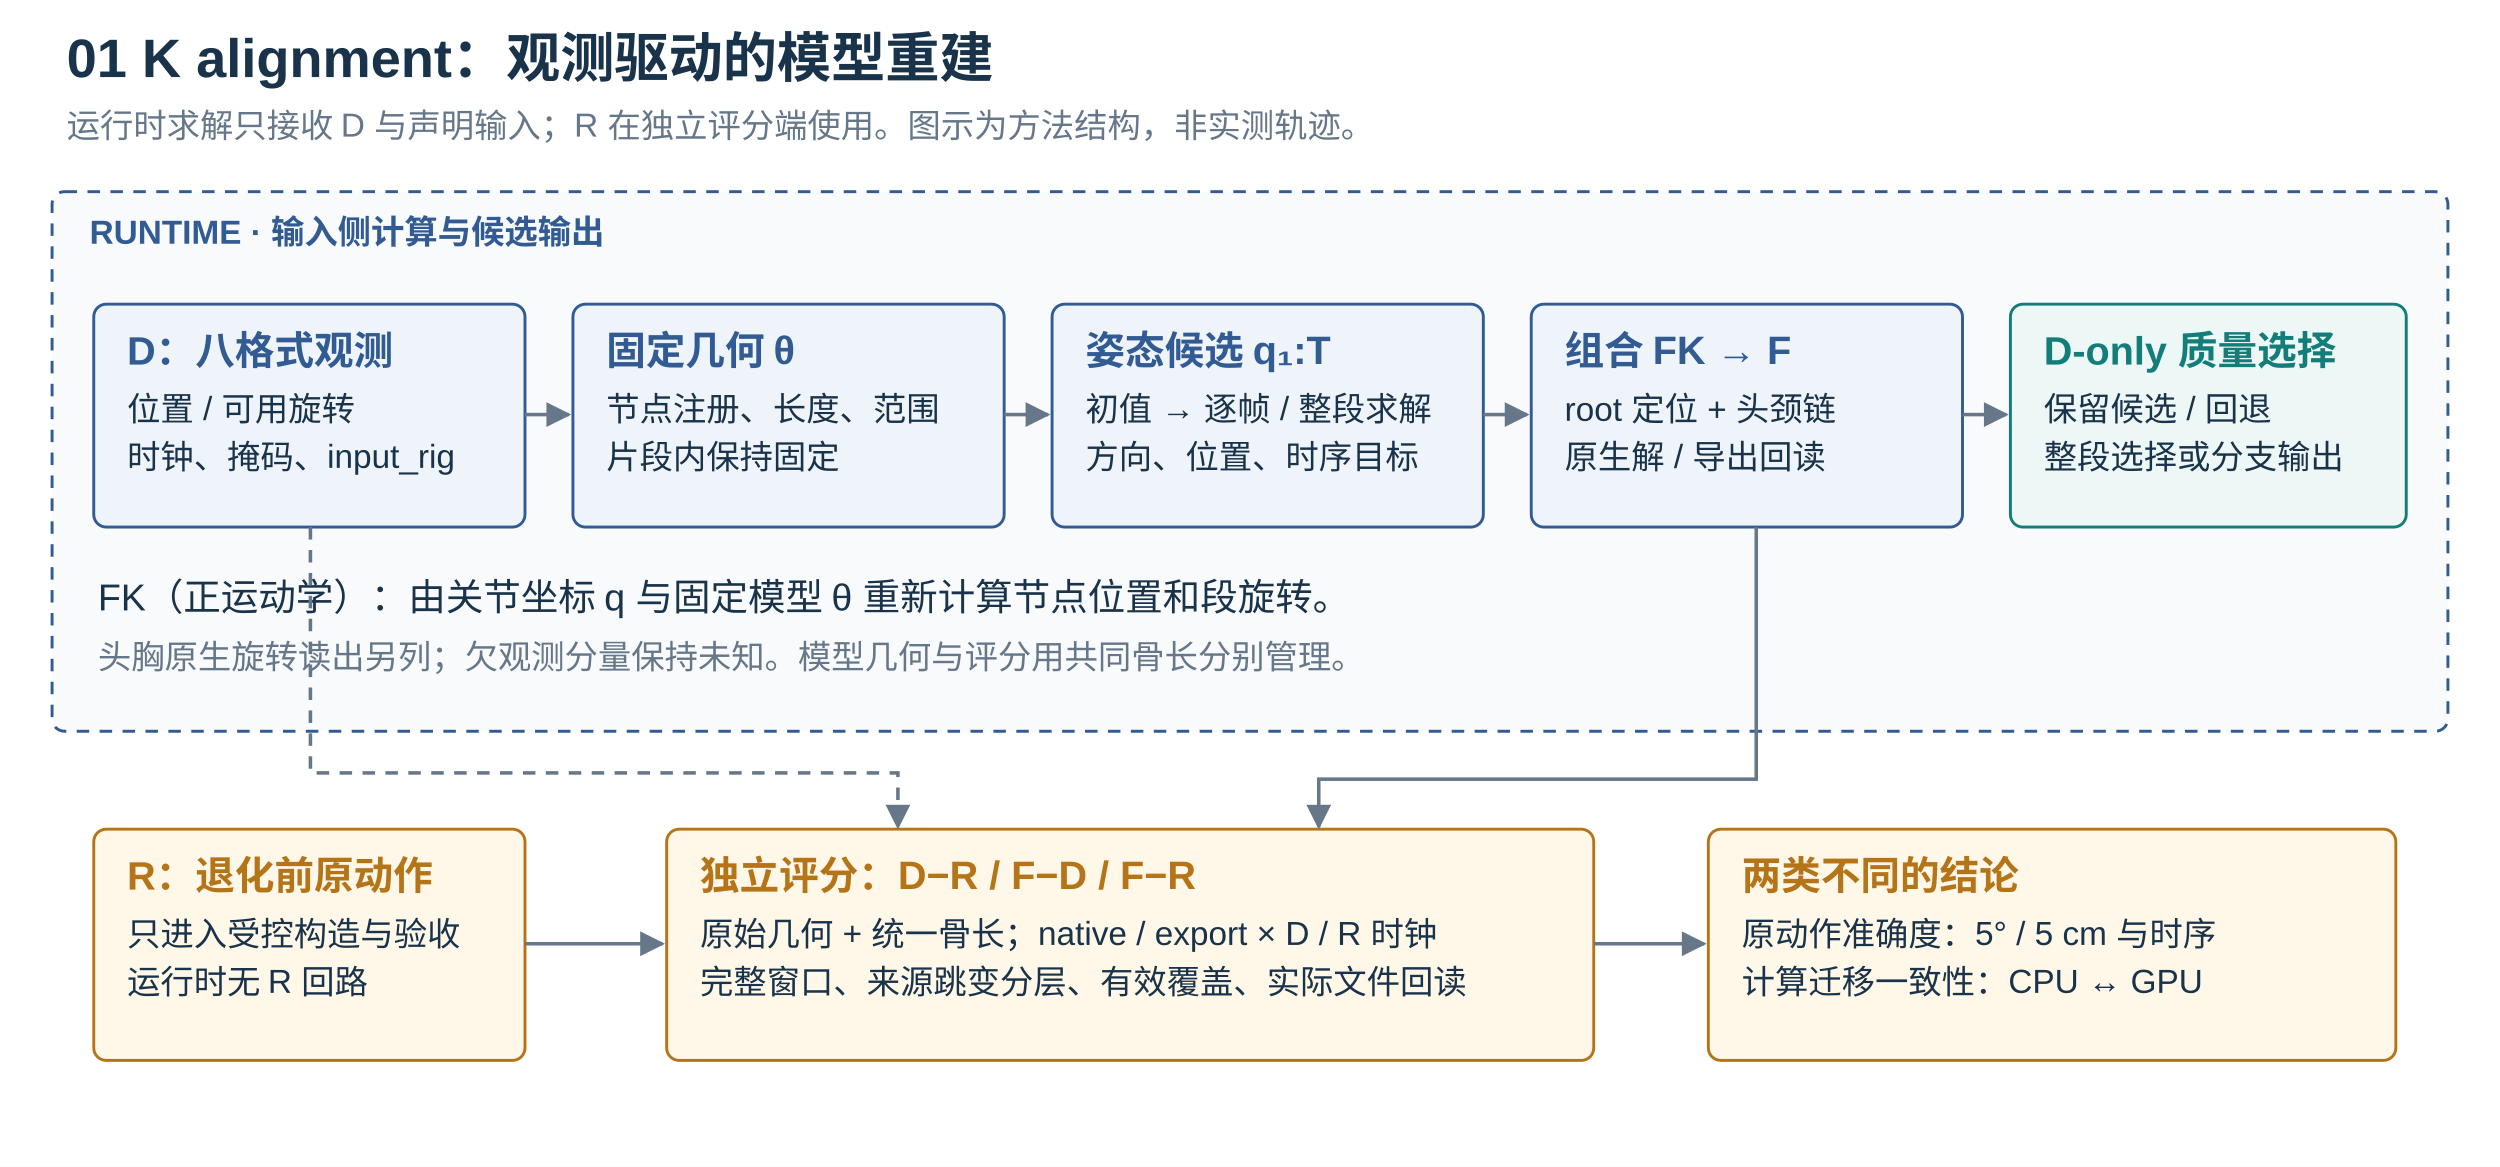
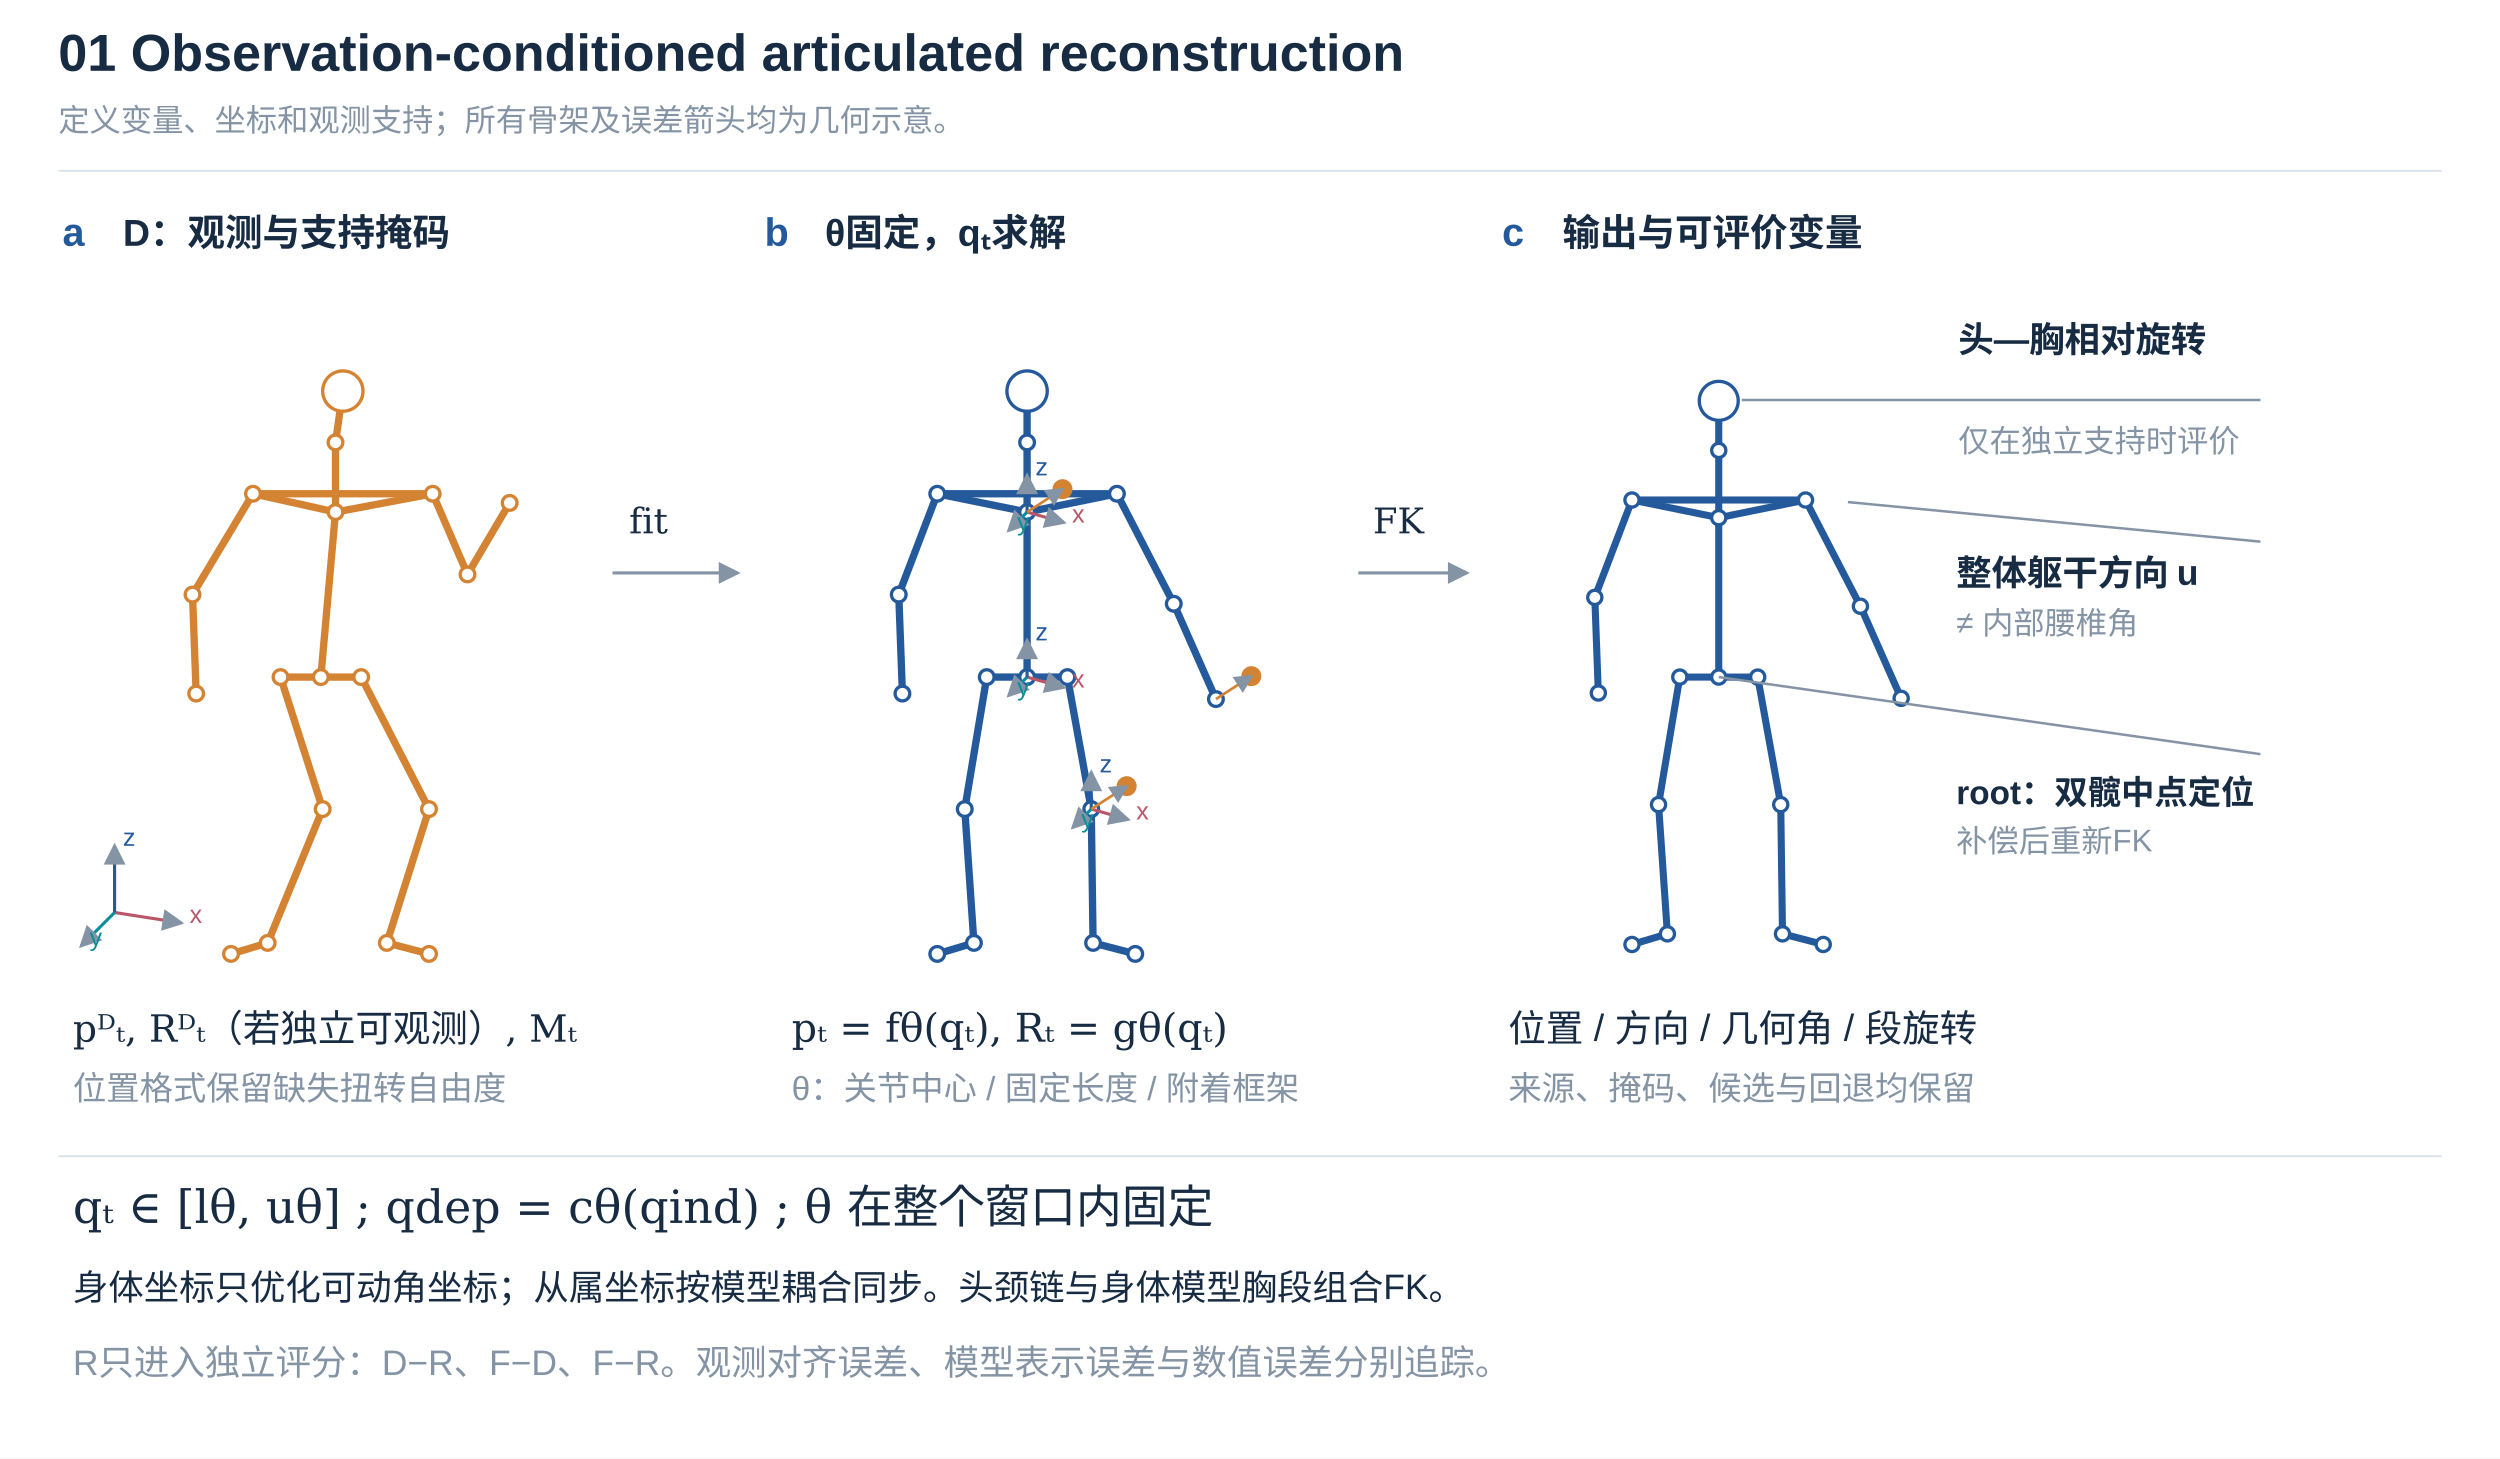
- <svg xmlns="http://www.w3.org/2000/svg" viewBox="0 0 1200 560" role="img" aria-labelledby="t1 d1">
+ <svg xmlns="http://www.w3.org/2000/svg" viewBox="0 0 1200 700" role="img" aria-labelledby="title1">
  <defs>
-     <marker id="arrow1" viewBox="0 0 10 10" refX="9" refY="5" markerWidth="7" markerHeight="7" orient="auto-start-reverse">
-       <path d="M0 0 L10 5 L0 10Z" fill="#657789" />
+     <marker id="a1" markerWidth="7" markerHeight="7" refX="6" refY="3.5" orient="auto-start-reverse">
+       <path d="M0,0 L7,3.5 L0,7Z" fill="#8494a4" />
    </marker>
  </defs>
-   <rect width="1200" height="560" fill="white" />
-   <style>text{font-family:Arial,"Noto Sans CJK SC","Microsoft YaHei",sans-serif;fill:#19334a}.small{font-size:16px;fill:#657789}.body{font-size:18px}.head{font-size:20px;font-weight:700}</style>
-   <text x="32" y="37" font-size="26" font-weight="700" fill="#19334a" style="fill:#19334a" text-anchor="start">01  K alignment：观测驱动的模型重建</text>
-   <text x="32" y="66" font-size="16" font-weight="400" fill="#657789" style="fill:#657789" text-anchor="start">运行时求解只接收 D 与声明输入；R 在独立评分端使用。图示为方法结构，非实测轨迹。</text>
-   <rect x="25" y="92" width="1150" height="259" rx="6" fill="#f8fafc" stroke="#315b92" stroke-width="1.4" stroke-dasharray="6 5" />
-   <text x="43" y="117" font-size="16" font-weight="700" fill="#315b92" style="fill:#315b92" text-anchor="start">RUNTIME  ·  输入侧计算与候选输出</text>
-   <rect x="45" y="146" width="207" height="107" rx="6" fill="#eff4fa" stroke="#315b92" stroke-width="1.4" />
-   <text x="61" y="175" font-size="19" font-weight="700" fill="#315b92" style="fill:#315b92" text-anchor="start">D：八格式观测</text>
-   <text x="61" y="202" font-size="16" font-weight="400" fill="#19334a" style="fill:#19334a" text-anchor="start">位置 / 可用旋转</text>
-   <text x="61" y="225" font-size="16" font-weight="400" fill="#19334a" style="fill:#19334a" text-anchor="start">时钟、掩码、input_rig</text>
-   <rect x="275" y="146" width="207" height="107" rx="6" fill="#eff4fa" stroke="#315b92" stroke-width="1.4" />
-   <text x="291" y="175" font-size="19" font-weight="700" fill="#315b92" style="fill:#315b92" text-anchor="start">固定几何 θ</text>
-   <text x="291" y="202" font-size="16" font-weight="400" fill="#19334a" style="fill:#19334a" text-anchor="start">节点注册、长度、范围</text>
-   <text x="291" y="225" font-size="16" font-weight="400" fill="#19334a" style="fill:#19334a" text-anchor="start">片段内保持固定</text>
-   <rect x="505" y="146" width="207" height="107" rx="6" fill="#eff4fa" stroke="#315b92" stroke-width="1.4" />
-   <text x="521" y="175" font-size="19" font-weight="700" fill="#315b92" style="fill:#315b92" text-anchor="start">姿态候选 q₁:T</text>
-   <text x="521" y="202" font-size="16" font-weight="400" fill="#19334a" style="fill:#19334a" text-anchor="start">初值 → 逐帧 / 整段求解</text>
-   <text x="521" y="225" font-size="16" font-weight="400" fill="#19334a" style="fill:#19334a" text-anchor="start">方向、位置、时序目标</text>
-   <rect x="735" y="146" width="207" height="107" rx="6" fill="#eff4fa" stroke="#315b92" stroke-width="1.4" />
-   <text x="751" y="175" font-size="19" font-weight="700" fill="#315b92" style="fill:#315b92" text-anchor="start">组合 FK → F</text>
-   <text x="751" y="202" font-size="16" font-weight="400" fill="#19334a" style="fill:#19334a" text-anchor="start">root 定位 + 头颈链</text>
-   <text x="751" y="225" font-size="16" font-weight="400" fill="#19334a" style="fill:#19334a" text-anchor="start">原生解 / 导出回读</text>
-   <path d="M252,199 L273,199" stroke="#657789" stroke-width="1.7" fill="none" marker-end="url(#arrow1)" />
-   <path d="M482,199 L503,199" stroke="#657789" stroke-width="1.7" fill="none" marker-end="url(#arrow1)" />
-   <path d="M712,199 L733,199" stroke="#657789" stroke-width="1.7" fill="none" marker-end="url(#arrow1)" />
-   <rect x="965" y="146" width="190" height="107" rx="6" fill="#edf7f5" stroke="#137e79" stroke-width="1.4" />
-   <text x="981" y="175" font-size="19" font-weight="700" fill="#137e79" style="fill:#137e79" text-anchor="start">D-only 质量选择</text>
-   <text x="981" y="202" font-size="16" font-weight="400" fill="#19334a" style="fill:#19334a" text-anchor="start">保留候选 / 回退</text>
-   <text x="981" y="225" font-size="16" font-weight="400" fill="#19334a" style="fill:#19334a" text-anchor="start">整段选择或分支输出</text>
-   <path d="M942,199 L963,199" stroke="#657789" stroke-width="1.7" fill="none" marker-end="url(#arrow1)" />
-   <text x="47" y="293" font-size="18" font-weight="400" fill="#19334a" style="fill:#19334a" text-anchor="start">FK（正运动学）：由关节坐标 q 与固定模型 θ 重新计算节点位置和段旋转。</text>
-   <text x="47" y="321" font-size="16" font-weight="400" fill="#657789" style="fill:#657789" text-anchor="start">头胸原生旋转读出另列；欠观测分量保持未知。模型几何与评分用共同骨长分别管理。</text>
-   <rect x="45" y="398" width="207" height="111" rx="6" fill="#fff7e8" stroke="#b57418" stroke-width="1.4" />
-   <text x="61" y="427" font-size="19" font-weight="700" fill="#b57418" style="fill:#b57418" text-anchor="start">R：退化前原动作</text>
-   <text x="61" y="454" font-size="16" font-weight="400" fill="#19334a" style="fill:#19334a" text-anchor="start">只进入受控构造与验收</text>
-   <text x="61" y="477" font-size="16" font-weight="400" fill="#19334a" style="fill:#19334a" text-anchor="start">运行时无 R 回路</text>
-   <rect x="320" y="398" width="445" height="111" rx="6" fill="#fff7e8" stroke="#b57418" stroke-width="1.4" />
-   <text x="336" y="427" font-size="19" font-weight="700" fill="#b57418" style="fill:#b57418" text-anchor="start">独立评分：D−R / F−D / F−R</text>
-   <text x="336" y="454" font-size="16" font-weight="400" fill="#19334a" style="fill:#19334a" text-anchor="start">原始几何 + 统一骨长；native / export × D / R 时钟</text>
-   <text x="336" y="477" font-size="16" font-weight="400" fill="#19334a" style="fill:#19334a" text-anchor="start">完整窗口、来源跳变分层、有效覆盖、实际文件回读</text>
-   <rect x="820" y="398" width="330" height="111" rx="6" fill="#fff7e8" stroke="#b57418" stroke-width="1.4" />
-   <text x="836" y="427" font-size="19" font-weight="700" fill="#b57418" style="fill:#b57418" text-anchor="start">两类不同的结论</text>
-   <text x="836" y="454" font-size="16" font-weight="400" fill="#19334a" style="fill:#19334a" text-anchor="start">原动作准确度：5° / 5 cm 与时序</text>
-   <text x="836" y="477" font-size="16" font-weight="400" fill="#19334a" style="fill:#19334a" text-anchor="start">计算迁移一致性：CPU ↔ GPU</text>
-   <path d="M252,453 L318,453" stroke="#657789" stroke-width="1.7" fill="none" marker-end="url(#arrow1)" />
-   <path d="M843,253 L843,374 L633,374 L633,397" stroke="#657789" stroke-width="1.7" fill="none" marker-end="url(#arrow1)" />
-   <path d="M149,253 L149,371 L431,371 L431,397" stroke="#657789" stroke-width="1.7" fill="none" marker-end="url(#arrow1)" stroke-dasharray="6 5" />
-   <path d="M765,453 L818,453" stroke="#657789" stroke-width="1.7" fill="none" marker-end="url(#arrow1)" />
+   <rect width="1200" height="700" fill="white" />
+   <style>text{font-family:Arial,"Noto Sans CJK SC",sans-serif;fill:#172c43}.math{font-family:"DejaVu Serif",Georgia,serif}.bone{stroke-linecap:round;stroke-linejoin:round}</style>
+   <text x="28" y="34" font-size="25" font-weight="700" style="fill:#172c43" text-anchor="start">01  Observation-conditioned articulated reconstruction</text>
+   <text x="28" y="63" font-size="15" font-weight="400" style="fill:#8494a4" text-anchor="start">定义变量、坐标和观测支持；所有骨架及误差箭头均为几何示意。</text>
+   <path d="M28 82 L1172 82" stroke="#dce4eb" stroke-width="1" fill="none" />
+   <text x="30" y="118" font-size="19" font-weight="700" style="fill:#245a9b" text-anchor="start">a</text>
+   <text x="59" y="118" font-size="18" font-weight="700" style="fill:#172c43" text-anchor="start">D：观测与支持掩码</text>
+   <path d="M134.64 325.0 L173.36 325.0" stroke="#d48333" stroke-width="3.52" fill="none" />
+   <path d="M154.0 325.0 L161.04 245.8" stroke="#d48333" stroke-width="3.52" fill="none" />
+   <path d="M161.04 245.8 L121.44 237.0" stroke="#d48333" stroke-width="3.52" fill="none" />
+   <path d="M161.04 245.8 L207.68 237.0" stroke="#d48333" stroke-width="3.52" fill="none" />
+   <path d="M121.44 237.0 L207.68 237.0" stroke="#d48333" stroke-width="3.52" fill="none" />
+   <path d="M161.04 245.8 L161.04 212.36" stroke="#d48333" stroke-width="3.52" fill="none" />
+   <path d="M161.04 212.36 L164.56 187.72" stroke="#d48333" stroke-width="3.52" fill="none" />
+   <path d="M121.44 237.0 L92.4 285.4" stroke="#d48333" stroke-width="3.52" fill="none" />
+   <path d="M92.4 285.4 L94.16 332.92" stroke="#d48333" stroke-width="3.52" fill="none" />
+   <path d="M207.68 237.0 L224.4 275.72" stroke="#d48333" stroke-width="3.52" fill="none" />
+   <path d="M224.4 275.72 L244.64 241.4" stroke="#d48333" stroke-width="3.52" fill="none" />
+   <path d="M134.64 325.0 L154.88 388.36" stroke="#d48333" stroke-width="3.52" fill="none" />
+   <path d="M154.88 388.36 L128.48 452.6" stroke="#d48333" stroke-width="3.52" fill="none" />
+   <path d="M128.48 452.6 L110.88 457.88" stroke="#d48333" stroke-width="3.52" fill="none" />
+   <path d="M173.36 325.0 L205.92 388.36" stroke="#d48333" stroke-width="3.52" fill="none" />
+   <path d="M205.92 388.36 L185.68 452.6" stroke="#d48333" stroke-width="3.52" fill="none" />
+   <path d="M185.68 452.6 L205.92 457.88" stroke="#d48333" stroke-width="3.52" fill="none" />
+   <circle cx="154.0" cy="325.0" r="3.52" stroke="#d48333" stroke-width="1.6" fill="white" />
+   <circle cx="134.64" cy="325.0" r="3.52" stroke="#d48333" stroke-width="1.6" fill="white" />
+   <circle cx="173.36" cy="325.0" r="3.52" stroke="#d48333" stroke-width="1.6" fill="white" />
+   <circle cx="161.04" cy="245.8" r="3.52" stroke="#d48333" stroke-width="1.6" fill="white" />
+   <circle cx="121.44" cy="237.0" r="3.52" stroke="#d48333" stroke-width="1.6" fill="white" />
+   <circle cx="207.68" cy="237.0" r="3.52" stroke="#d48333" stroke-width="1.6" fill="white" />
+   <circle cx="161.04" cy="212.36" r="3.52" stroke="#d48333" stroke-width="1.6" fill="white" />
+   <circle cx="164.56" cy="187.72" r="3.52" stroke="#d48333" stroke-width="1.6" fill="white" />
+   <circle cx="92.4" cy="285.4" r="3.52" stroke="#d48333" stroke-width="1.6" fill="white" />
+   <circle cx="224.4" cy="275.72" r="3.52" stroke="#d48333" stroke-width="1.6" fill="white" />
+   <circle cx="94.16" cy="332.92" r="3.52" stroke="#d48333" stroke-width="1.6" fill="white" />
+   <circle cx="244.64" cy="241.4" r="3.52" stroke="#d48333" stroke-width="1.6" fill="white" />
+   <circle cx="154.88" cy="388.36" r="3.52" stroke="#d48333" stroke-width="1.6" fill="white" />
+   <circle cx="205.92" cy="388.36" r="3.52" stroke="#d48333" stroke-width="1.6" fill="white" />
+   <circle cx="128.48" cy="452.6" r="3.52" stroke="#d48333" stroke-width="1.6" fill="white" />
+   <circle cx="185.68" cy="452.6" r="3.52" stroke="#d48333" stroke-width="1.6" fill="white" />
+   <circle cx="110.88" cy="457.88" r="3.52" stroke="#d48333" stroke-width="1.6" fill="white" />
+   <circle cx="205.92" cy="457.88" r="3.52" stroke="#d48333" stroke-width="1.6" fill="white" />
+   <circle cx="164.56" cy="187.72" r="9.68" stroke="#d48333" stroke-width="1.6" fill="white" />
+   <path d="M55 438 L87 443" stroke="#b95669" stroke-width="1.5" fill="none" marker-end="url(#a1)" />
+   <text x="91" y="443" font-size="12" font-weight="400" style="fill:#b95669" text-anchor="start">x</text>
+   <path d="M55 438 L39.0 454.0" stroke="#0c8e9a" stroke-width="1.5" fill="none" marker-end="url(#a1)" />
+   <text x="43.0" y="454.0" font-size="12" font-weight="400" style="fill:#0c8e9a" text-anchor="start">y</text>
+   <path d="M55 438 L55 406" stroke="#245a9b" stroke-width="1.5" fill="none" marker-end="url(#a1)" />
+   <text x="59" y="406" font-size="12" font-weight="400" style="fill:#245a9b" text-anchor="start">z</text>
+   <text x="35" y="500" font-size="18" font-weight="400" style="fill:#172c43" text-anchor="start" class="math">pᴰₜ,  Rᴰₜ（若独立可观测）,  Mₜ</text>
+   <text x="35" y="528" font-size="16" font-weight="400" style="fill:#8494a4" text-anchor="start">位置格式保留缺失扭转自由度</text>
+   <path d="M294 275 L354 275" stroke="#8494a4" stroke-width="1.5" fill="none" marker-end="url(#a1)" />
+   <text x="302" y="256" font-size="17" font-weight="400" style="fill:#172c43" text-anchor="start" class="math">fit</text>
+   <text x="367" y="118" font-size="19" font-weight="700" style="fill:#245a9b" text-anchor="start">b</text>
+   <text x="396" y="118" font-size="18" font-weight="700" style="fill:#172c43" text-anchor="start">θ固定，qₜ求解</text>
+   <path d="M473.64 325.0 L512.36 325.0" stroke="#245a9b" stroke-width="3.52" fill="none" />
+   <path d="M493.0 325.0 L493.0 245.8" stroke="#245a9b" stroke-width="3.52" fill="none" />
+   <path d="M493.0 245.8 L449.88 237.0" stroke="#245a9b" stroke-width="3.52" fill="none" />
+   <path d="M493.0 245.8 L536.12 237.0" stroke="#245a9b" stroke-width="3.52" fill="none" />
+   <path d="M449.88 237.0 L536.12 237.0" stroke="#245a9b" stroke-width="3.52" fill="none" />
+   <path d="M493.0 245.8 L493.0 212.36" stroke="#245a9b" stroke-width="3.52" fill="none" />
+   <path d="M493.0 212.36 L493.0 187.72" stroke="#245a9b" stroke-width="3.52" fill="none" />
+   <path d="M449.88 237.0 L431.4 285.4" stroke="#245a9b" stroke-width="3.52" fill="none" />
+   <path d="M431.4 285.4 L433.16 332.92" stroke="#245a9b" stroke-width="3.52" fill="none" />
+   <path d="M536.12 237.0 L563.4 289.8" stroke="#245a9b" stroke-width="3.52" fill="none" />
+   <path d="M563.4 289.8 L583.64 335.56" stroke="#245a9b" stroke-width="3.52" fill="none" />
+   <path d="M473.64 325.0 L463.08 388.36" stroke="#245a9b" stroke-width="3.52" fill="none" />
+   <path d="M463.08 388.36 L467.48 452.6" stroke="#245a9b" stroke-width="3.52" fill="none" />
+   <path d="M467.48 452.6 L449.88 457.88" stroke="#245a9b" stroke-width="3.52" fill="none" />
+   <path d="M512.36 325.0 L523.8 388.36" stroke="#245a9b" stroke-width="3.52" fill="none" />
+   <path d="M523.8 388.36 L524.68 452.6" stroke="#245a9b" stroke-width="3.52" fill="none" />
+   <path d="M524.68 452.6 L544.92 457.88" stroke="#245a9b" stroke-width="3.52" fill="none" />
+   <circle cx="493.0" cy="325.0" r="3.52" stroke="#245a9b" stroke-width="1.6" fill="white" />
+   <circle cx="473.64" cy="325.0" r="3.52" stroke="#245a9b" stroke-width="1.6" fill="white" />
+   <circle cx="512.36" cy="325.0" r="3.52" stroke="#245a9b" stroke-width="1.6" fill="white" />
+   <circle cx="493.0" cy="245.8" r="3.52" stroke="#245a9b" stroke-width="1.6" fill="white" />
+   <circle cx="449.88" cy="237.0" r="3.52" stroke="#245a9b" stroke-width="1.6" fill="white" />
+   <circle cx="536.12" cy="237.0" r="3.52" stroke="#245a9b" stroke-width="1.6" fill="white" />
+   <circle cx="493.0" cy="212.36" r="3.52" stroke="#245a9b" stroke-width="1.6" fill="white" />
+   <circle cx="493.0" cy="187.72" r="3.52" stroke="#245a9b" stroke-width="1.6" fill="white" />
+   <circle cx="431.4" cy="285.4" r="3.52" stroke="#245a9b" stroke-width="1.6" fill="white" />
+   <circle cx="563.4" cy="289.8" r="3.52" stroke="#245a9b" stroke-width="1.6" fill="white" />
+   <circle cx="433.16" cy="332.92" r="3.52" stroke="#245a9b" stroke-width="1.6" fill="white" />
+   <circle cx="583.64" cy="335.56" r="3.52" stroke="#245a9b" stroke-width="1.6" fill="white" />
+   <circle cx="463.08" cy="388.36" r="3.52" stroke="#245a9b" stroke-width="1.6" fill="white" />
+   <circle cx="523.8" cy="388.36" r="3.52" stroke="#245a9b" stroke-width="1.6" fill="white" />
+   <circle cx="467.48" cy="452.6" r="3.52" stroke="#245a9b" stroke-width="1.6" fill="white" />
+   <circle cx="524.68" cy="452.6" r="3.52" stroke="#245a9b" stroke-width="1.6" fill="white" />
+   <circle cx="449.88" cy="457.88" r="3.52" stroke="#245a9b" stroke-width="1.6" fill="white" />
+   <circle cx="544.92" cy="457.88" r="3.52" stroke="#245a9b" stroke-width="1.6" fill="white" />
+   <circle cx="493.0" cy="187.72" r="9.68" stroke="#245a9b" stroke-width="1.6" fill="white" />
+   <path d="M493.0 325.0 L510.6 330.0" stroke="#b95669" stroke-width="1.5" fill="none" marker-end="url(#a1)" />
+   <text x="514.6" y="330.0" font-size="12" font-weight="400" style="fill:#b95669" text-anchor="start">x</text>
+   <path d="M493.0 325.0 L484.2 333.8" stroke="#0c8e9a" stroke-width="1.5" fill="none" marker-end="url(#a1)" />
+   <text x="488.2" y="333.8" font-size="12" font-weight="400" style="fill:#0c8e9a" text-anchor="start">y</text>
+   <path d="M493.0 325.0 L493.0 307.4" stroke="#245a9b" stroke-width="1.5" fill="none" marker-end="url(#a1)" />
+   <text x="497.0" y="307.4" font-size="12" font-weight="400" style="fill:#245a9b" text-anchor="start">z</text>
+   <path d="M493.0 245.8 L510.6 250.8" stroke="#b95669" stroke-width="1.5" fill="none" marker-end="url(#a1)" />
+   <text x="514.6" y="250.8" font-size="12" font-weight="400" style="fill:#b95669" text-anchor="start">x</text>
+   <path d="M493.0 245.8 L484.2 254.6" stroke="#0c8e9a" stroke-width="1.5" fill="none" marker-end="url(#a1)" />
+   <text x="488.2" y="254.6" font-size="12" font-weight="400" style="fill:#0c8e9a" text-anchor="start">y</text>
+   <path d="M493.0 245.8 L493.0 228.2" stroke="#245a9b" stroke-width="1.5" fill="none" marker-end="url(#a1)" />
+   <text x="497.0" y="228.2" font-size="12" font-weight="400" style="fill:#245a9b" text-anchor="start">z</text>
+   <path d="M523.8 388.36 L541.4 393.36" stroke="#b95669" stroke-width="1.5" fill="none" marker-end="url(#a1)" />
+   <text x="545.4" y="393.36" font-size="12" font-weight="400" style="fill:#b95669" text-anchor="start">x</text>
+   <path d="M523.8 388.36 L515.0 397.16" stroke="#0c8e9a" stroke-width="1.5" fill="none" marker-end="url(#a1)" />
+   <text x="519.0" y="397.16" font-size="12" font-weight="400" style="fill:#0c8e9a" text-anchor="start">y</text>
+   <path d="M523.8 388.36 L523.8 370.76" stroke="#245a9b" stroke-width="1.5" fill="none" marker-end="url(#a1)" />
+   <text x="527.8" y="370.76" font-size="12" font-weight="400" style="fill:#245a9b" text-anchor="start">z</text>
+   <circle cx="600.64" cy="324.56" r="4" stroke="#d48333" stroke-width="1.6" fill="#d48333" />
+   <path d="M583.64 335.56 L600.64 324.56" stroke="#d48333" stroke-width="1.3" fill="none" marker-end="url(#a1)" />
+   <circle cx="540.8" cy="377.36" r="4" stroke="#d48333" stroke-width="1.6" fill="#d48333" />
+   <path d="M523.8 388.36 L540.8 377.36" stroke="#d48333" stroke-width="1.3" fill="none" marker-end="url(#a1)" />
+   <circle cx="510.0" cy="234.8" r="4" stroke="#d48333" stroke-width="1.6" fill="#d48333" />
+   <path d="M493.0 245.8 L510.0 234.8" stroke="#d48333" stroke-width="1.3" fill="none" marker-end="url(#a1)" />
+   <text x="380" y="500" font-size="19" font-weight="400" style="fill:#172c43" text-anchor="start" class="math">pₜ = fθ(qₜ),  Rₜ = gθ(qₜ)</text>
+   <text x="380" y="528" font-size="16" font-weight="400" style="fill:#8494a4" text-anchor="start">θ：关节中心 / 固定长度 / 附着框架</text>
+   <path d="M652 275 L704 275" stroke="#8494a4" stroke-width="1.5" fill="none" marker-end="url(#a1)" />
+   <text x="659" y="256" font-size="17" font-weight="400" style="fill:#172c43" text-anchor="start" class="math">FK</text>
+   <text x="721" y="118" font-size="19" font-weight="700" style="fill:#245a9b" text-anchor="start">c</text>
+   <text x="750" y="118" font-size="18" font-weight="700" style="fill:#172c43" text-anchor="start">输出与可评价变量</text>
+   <path d="M806.3 325.0 L843.7 325.0" stroke="#245a9b" stroke-width="3.4" fill="none" />
+   <path d="M825.0 325.0 L825.0 248.5" stroke="#245a9b" stroke-width="3.4" fill="none" />
+   <path d="M825.0 248.5 L783.35 240.0" stroke="#245a9b" stroke-width="3.4" fill="none" />
+   <path d="M825.0 248.5 L866.65 240.0" stroke="#245a9b" stroke-width="3.4" fill="none" />
+   <path d="M783.35 240.0 L866.65 240.0" stroke="#245a9b" stroke-width="3.4" fill="none" />
+   <path d="M825.0 248.5 L825.0 216.2" stroke="#245a9b" stroke-width="3.4" fill="none" />
+   <path d="M825.0 216.2 L825.0 192.4" stroke="#245a9b" stroke-width="3.4" fill="none" />
+   <path d="M783.35 240.0 L765.5 286.75" stroke="#245a9b" stroke-width="3.4" fill="none" />
+   <path d="M765.5 286.75 L767.2 332.65" stroke="#245a9b" stroke-width="3.4" fill="none" />
+   <path d="M866.65 240.0 L893.0 291.0" stroke="#245a9b" stroke-width="3.4" fill="none" />
+   <path d="M893.0 291.0 L912.55 335.2" stroke="#245a9b" stroke-width="3.4" fill="none" />
+   <path d="M806.3 325.0 L796.1 386.2" stroke="#245a9b" stroke-width="3.4" fill="none" />
+   <path d="M796.1 386.2 L800.35 448.25" stroke="#245a9b" stroke-width="3.4" fill="none" />
+   <path d="M800.35 448.25 L783.35 453.35" stroke="#245a9b" stroke-width="3.4" fill="none" />
+   <path d="M843.7 325.0 L854.75 386.2" stroke="#245a9b" stroke-width="3.4" fill="none" />
+   <path d="M854.75 386.2 L855.6 448.25" stroke="#245a9b" stroke-width="3.4" fill="none" />
+   <path d="M855.6 448.25 L875.15 453.35" stroke="#245a9b" stroke-width="3.4" fill="none" />
+   <circle cx="825.0" cy="325.0" r="3.4" stroke="#245a9b" stroke-width="1.6" fill="white" />
+   <circle cx="806.3" cy="325.0" r="3.4" stroke="#245a9b" stroke-width="1.6" fill="white" />
+   <circle cx="843.7" cy="325.0" r="3.4" stroke="#245a9b" stroke-width="1.6" fill="white" />
+   <circle cx="825.0" cy="248.5" r="3.4" stroke="#245a9b" stroke-width="1.6" fill="white" />
+   <circle cx="783.35" cy="240.0" r="3.4" stroke="#245a9b" stroke-width="1.6" fill="white" />
+   <circle cx="866.65" cy="240.0" r="3.4" stroke="#245a9b" stroke-width="1.6" fill="white" />
+   <circle cx="825.0" cy="216.2" r="3.4" stroke="#245a9b" stroke-width="1.6" fill="white" />
+   <circle cx="825.0" cy="192.4" r="3.4" stroke="#245a9b" stroke-width="1.6" fill="white" />
+   <circle cx="765.5" cy="286.75" r="3.4" stroke="#245a9b" stroke-width="1.6" fill="white" />
+   <circle cx="893.0" cy="291.0" r="3.4" stroke="#245a9b" stroke-width="1.6" fill="white" />
+   <circle cx="767.2" cy="332.65" r="3.4" stroke="#245a9b" stroke-width="1.6" fill="white" />
+   <circle cx="912.55" cy="335.2" r="3.4" stroke="#245a9b" stroke-width="1.6" fill="white" />
+   <circle cx="796.1" cy="386.2" r="3.4" stroke="#245a9b" stroke-width="1.6" fill="white" />
+   <circle cx="854.75" cy="386.2" r="3.4" stroke="#245a9b" stroke-width="1.6" fill="white" />
+   <circle cx="800.35" cy="448.25" r="3.4" stroke="#245a9b" stroke-width="1.6" fill="white" />
+   <circle cx="855.6" cy="448.25" r="3.4" stroke="#245a9b" stroke-width="1.6" fill="white" />
+   <circle cx="783.35" cy="453.35" r="3.4" stroke="#245a9b" stroke-width="1.6" fill="white" />
+   <circle cx="875.15" cy="453.35" r="3.4" stroke="#245a9b" stroke-width="1.6" fill="white" />
+   <circle cx="825.0" cy="192.4" r="9.35" stroke="#245a9b" stroke-width="1.6" fill="white" />
+   <path d="M836 192 L1085 192" stroke="#8494a4" stroke-width="1.2" fill="none" />
+   <text x="940" y="169" font-size="17" font-weight="700" style="fill:#172c43" text-anchor="start">头—胸相对旋转</text>
+   <text x="940" y="217" font-size="15" font-weight="400" style="fill:#8494a4" text-anchor="start">仅在独立支持时评价</text>
+   <path d="M887 241 L1085 260" stroke="#8494a4" stroke-width="1.2" fill="none" />
+   <text x="939" y="281" font-size="17" font-weight="700" style="fill:#172c43" text-anchor="start">整体躯干方向 u</text>
+   <text x="939" y="304" font-size="15" font-weight="400" style="fill:#8494a4" text-anchor="start">≠ 内部腰椎角</text>
+   <path d="M825 325 L1085 362" stroke="#8494a4" stroke-width="1.2" fill="none" />
+   <text x="939" y="386" font-size="16" font-weight="700" style="fill:#172c43" text-anchor="start">root：双髋中点定位</text>
+   <text x="939" y="409" font-size="15" font-weight="400" style="fill:#8494a4" text-anchor="start">补偿后重新FK</text>
+   <text x="724" y="500" font-size="18" font-weight="400" style="fill:#172c43" text-anchor="start">位置 / 方向 / 几何角 / 段旋转</text>
+   <text x="724" y="528" font-size="16" font-weight="400" style="fill:#8494a4" text-anchor="start">来源、掩码、候选与回退均保留</text>
+   <path d="M28 555 L1172 555" stroke="#dce4eb" stroke-width="1" fill="none" />
+   <text x="35" y="587" font-size="22" font-weight="400" style="fill:#172c43" text-anchor="start" class="math">qₜ ∈ [lθ, uθ] ;    qdep = cθ(qind) ;    θ 在整个窗口内固定</text>
+   <text x="35" y="624" font-size="17" font-weight="400" style="fill:#172c43" text-anchor="start">身体坐标只优化可动角坐标；从属坐标按模型耦合同步。头颈链与身体模型胸段组合FK。</text>
+   <text x="35" y="660" font-size="17" font-weight="400" style="fill:#8494a4" text-anchor="start">R只进入独立评分：D−R、F−D、F−R。观测对齐误差、模型表示误差与数值误差分别追踪。</text>
</svg>
